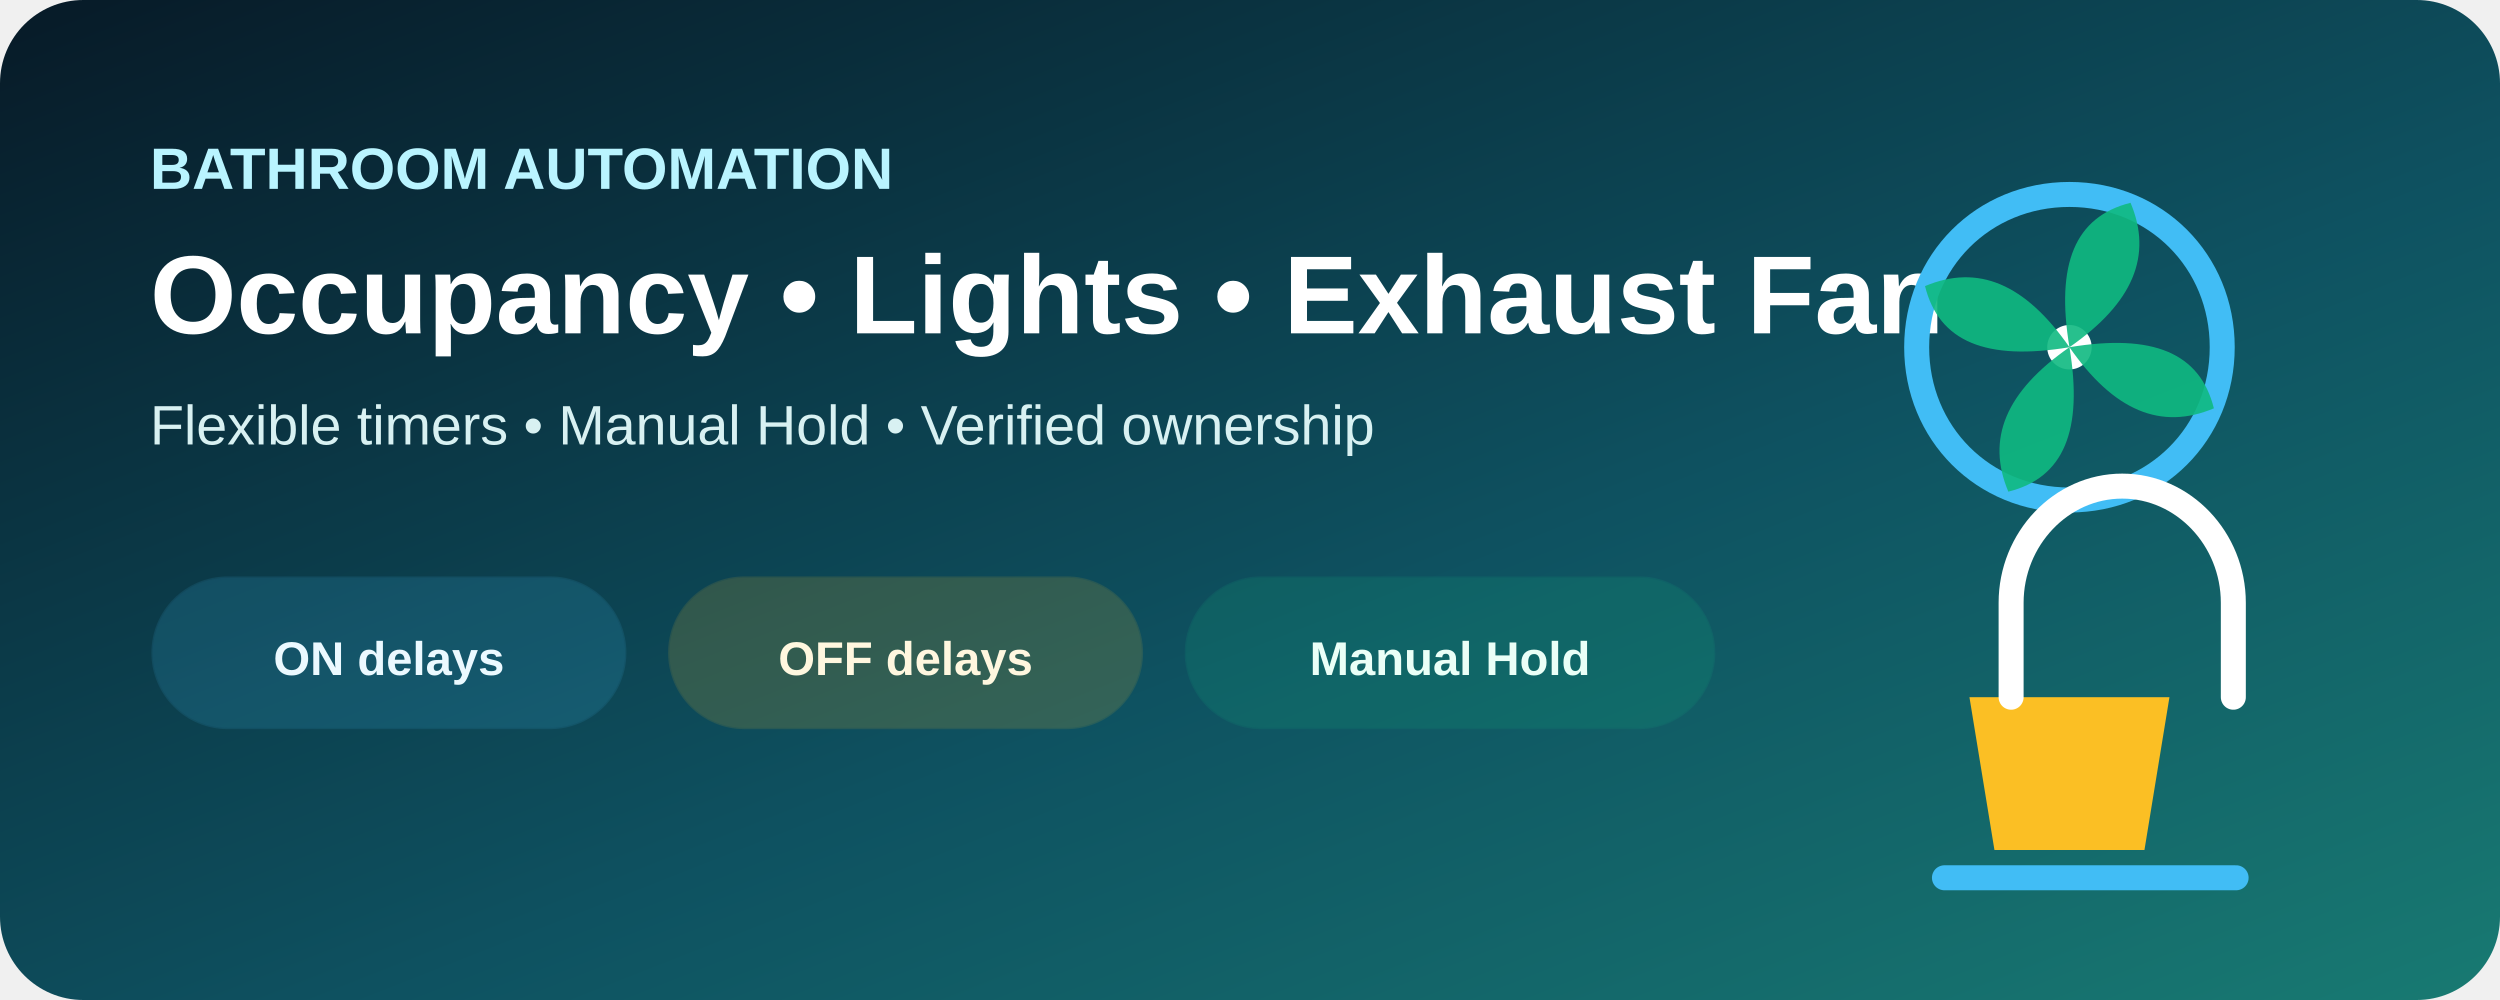
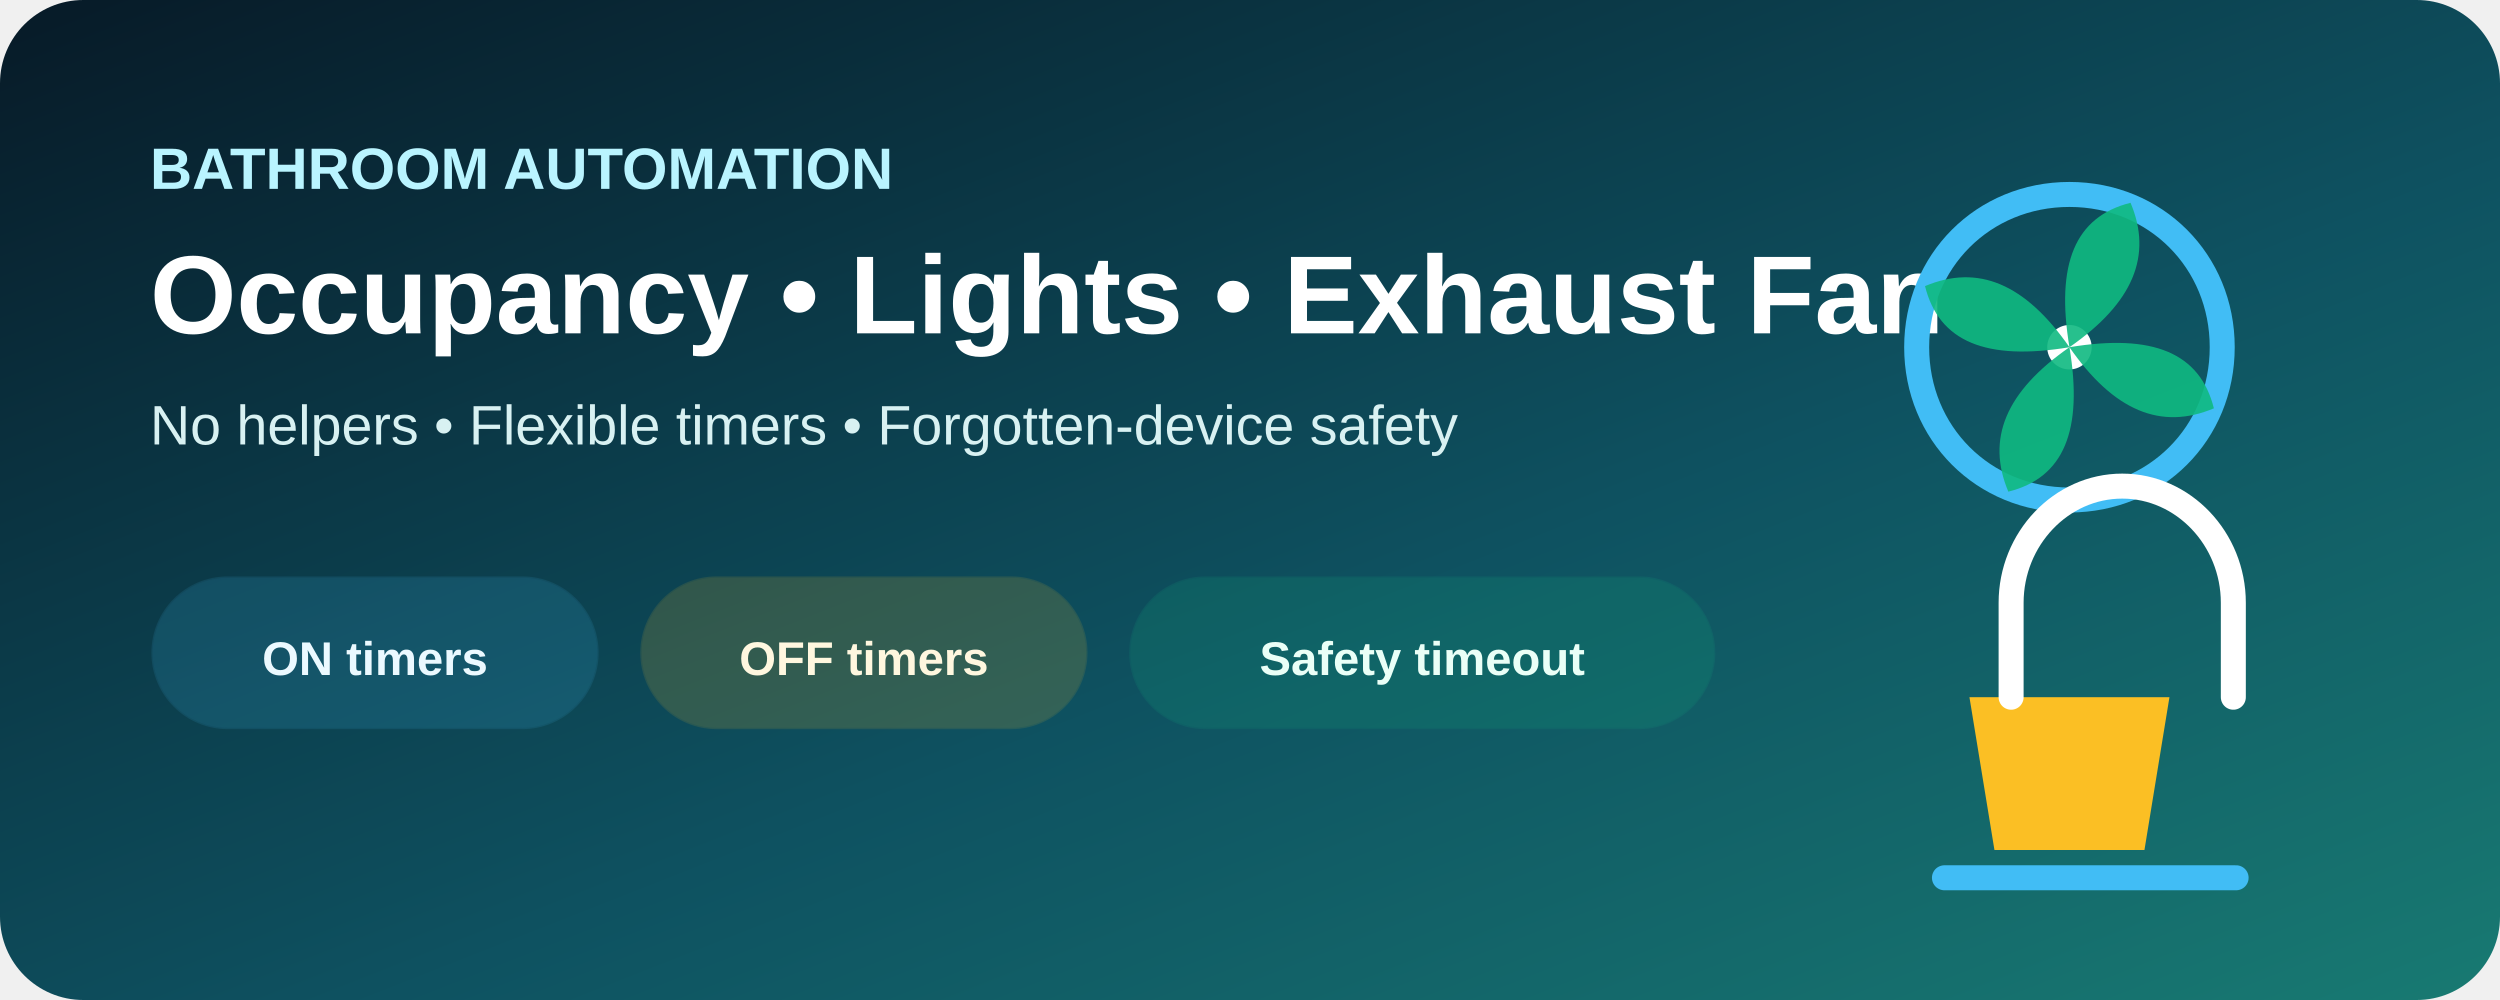
<svg xmlns="http://www.w3.org/2000/svg" width="900" height="360" viewBox="0 0 900 360" role="img" aria-labelledby="title desc">
  <defs>
    <linearGradient id="bg" x1="0" y1="0" x2="1" y2="1">
      <stop stop-color="#071A27" />
      <stop offset=".58" stop-color="#0E5261" />
      <stop offset="1" stop-color="#187A72" />
    </linearGradient>
  </defs>
  <rect width="900" height="360" rx="30" fill="url(#bg)" />
  <text x="54" y="68" fill="#B9F4FF" font-family="Arial, Helvetica, sans-serif" font-size="21" font-weight="700">BATHROOM AUTOMATION</text>
  <text x="54" y="120" fill="#FFFFFF" font-family="Arial, Helvetica, sans-serif" font-size="40" font-weight="800">Occupancy • Lights • Exhaust Fan</text>
-   <text x="54" y="160" fill="#D8F1F2" font-family="Arial, Helvetica, sans-serif" font-size="20">Flexible timers • Manual Hold • Verified ownership</text>
+   <text x="54" y="160" fill="#D8F1F2" font-family="Arial, Helvetica, sans-serif" font-size="20">No helpers • Flexible timers • Forgotten-device safety</text>
  <g transform="translate(55 208)">
-     <rect width="170" height="54" rx="27" fill="#41BDF5" opacity=".16" stroke="#41BDF5" stroke-opacity=".7" />
-     <text x="85" y="35" text-anchor="middle" fill="#EBF9FF" font-family="Arial" font-size="17" font-weight="700">ON delays</text>
-     <rect x="186" width="170" height="54" rx="27" fill="#FBBF24" opacity=".16" stroke="#FBBF24" stroke-opacity=".7" />
-     <text x="271" y="35" text-anchor="middle" fill="#FFF7DF" font-family="Arial" font-size="17" font-weight="700">OFF delays</text>
-     <rect x="372" width="190" height="54" rx="27" fill="#10B981" opacity=".16" stroke="#10B981" stroke-opacity=".7" />
-     <text x="467" y="35" text-anchor="middle" fill="#EAFFF7" font-family="Arial" font-size="17" font-weight="700">Manual Hold</text>
+     <rect width="160" height="54" rx="27" fill="#41BDF5" opacity=".16" stroke="#41BDF5" stroke-opacity=".7" />
+     <text x="80" y="35" text-anchor="middle" fill="#EBF9FF" font-family="Arial" font-size="17" font-weight="700">ON timers</text>
+     <rect x="176" width="160" height="54" rx="27" fill="#FBBF24" opacity=".16" stroke="#FBBF24" stroke-opacity=".7" />
+     <text x="256" y="35" text-anchor="middle" fill="#FFF7DF" font-family="Arial" font-size="17" font-weight="700">OFF timers</text>
+     <rect x="352" width="210" height="54" rx="27" fill="#10B981" opacity=".16" stroke="#10B981" stroke-opacity=".7" />
+     <text x="457" y="35" text-anchor="middle" fill="#EAFFF7" font-family="Arial" font-size="17" font-weight="700">Safety timeout</text>
  </g>
  <g transform="translate(690 70)">
    <path d="M55 0c31 0 55 24 55 55s-24 55-55 55S0 86 0 55 24 0 55 0Z" fill="none" stroke="#41BDF5" stroke-width="9" />
    <circle cx="55" cy="55" r="8" fill="#FFFFFF" />
    <path d="M55 55c-5-30 2-47 22-52 8 19 1 36-22 52Zm0 0c30-5 47 2 52 22-19 8-36 1-52-22Zm0 0c5 30-2 47-22 52-8-19-1-36 22-52Zm0 0c-30 5-47-2-52-22 19-8 36-1 52 22Z" fill="#10B981" opacity=".9" />
    <path d="M19 181h72l-9 55H28z" fill="#FBBF24" />
    <path d="M34 181v-34c0-23 18-42 40-42s40 19 40 42v34" fill="none" stroke="#FFFFFF" stroke-width="9" stroke-linecap="round" />
    <path d="M10 246h105" stroke="#41BDF5" stroke-width="9" stroke-linecap="round" />
  </g>
</svg>
